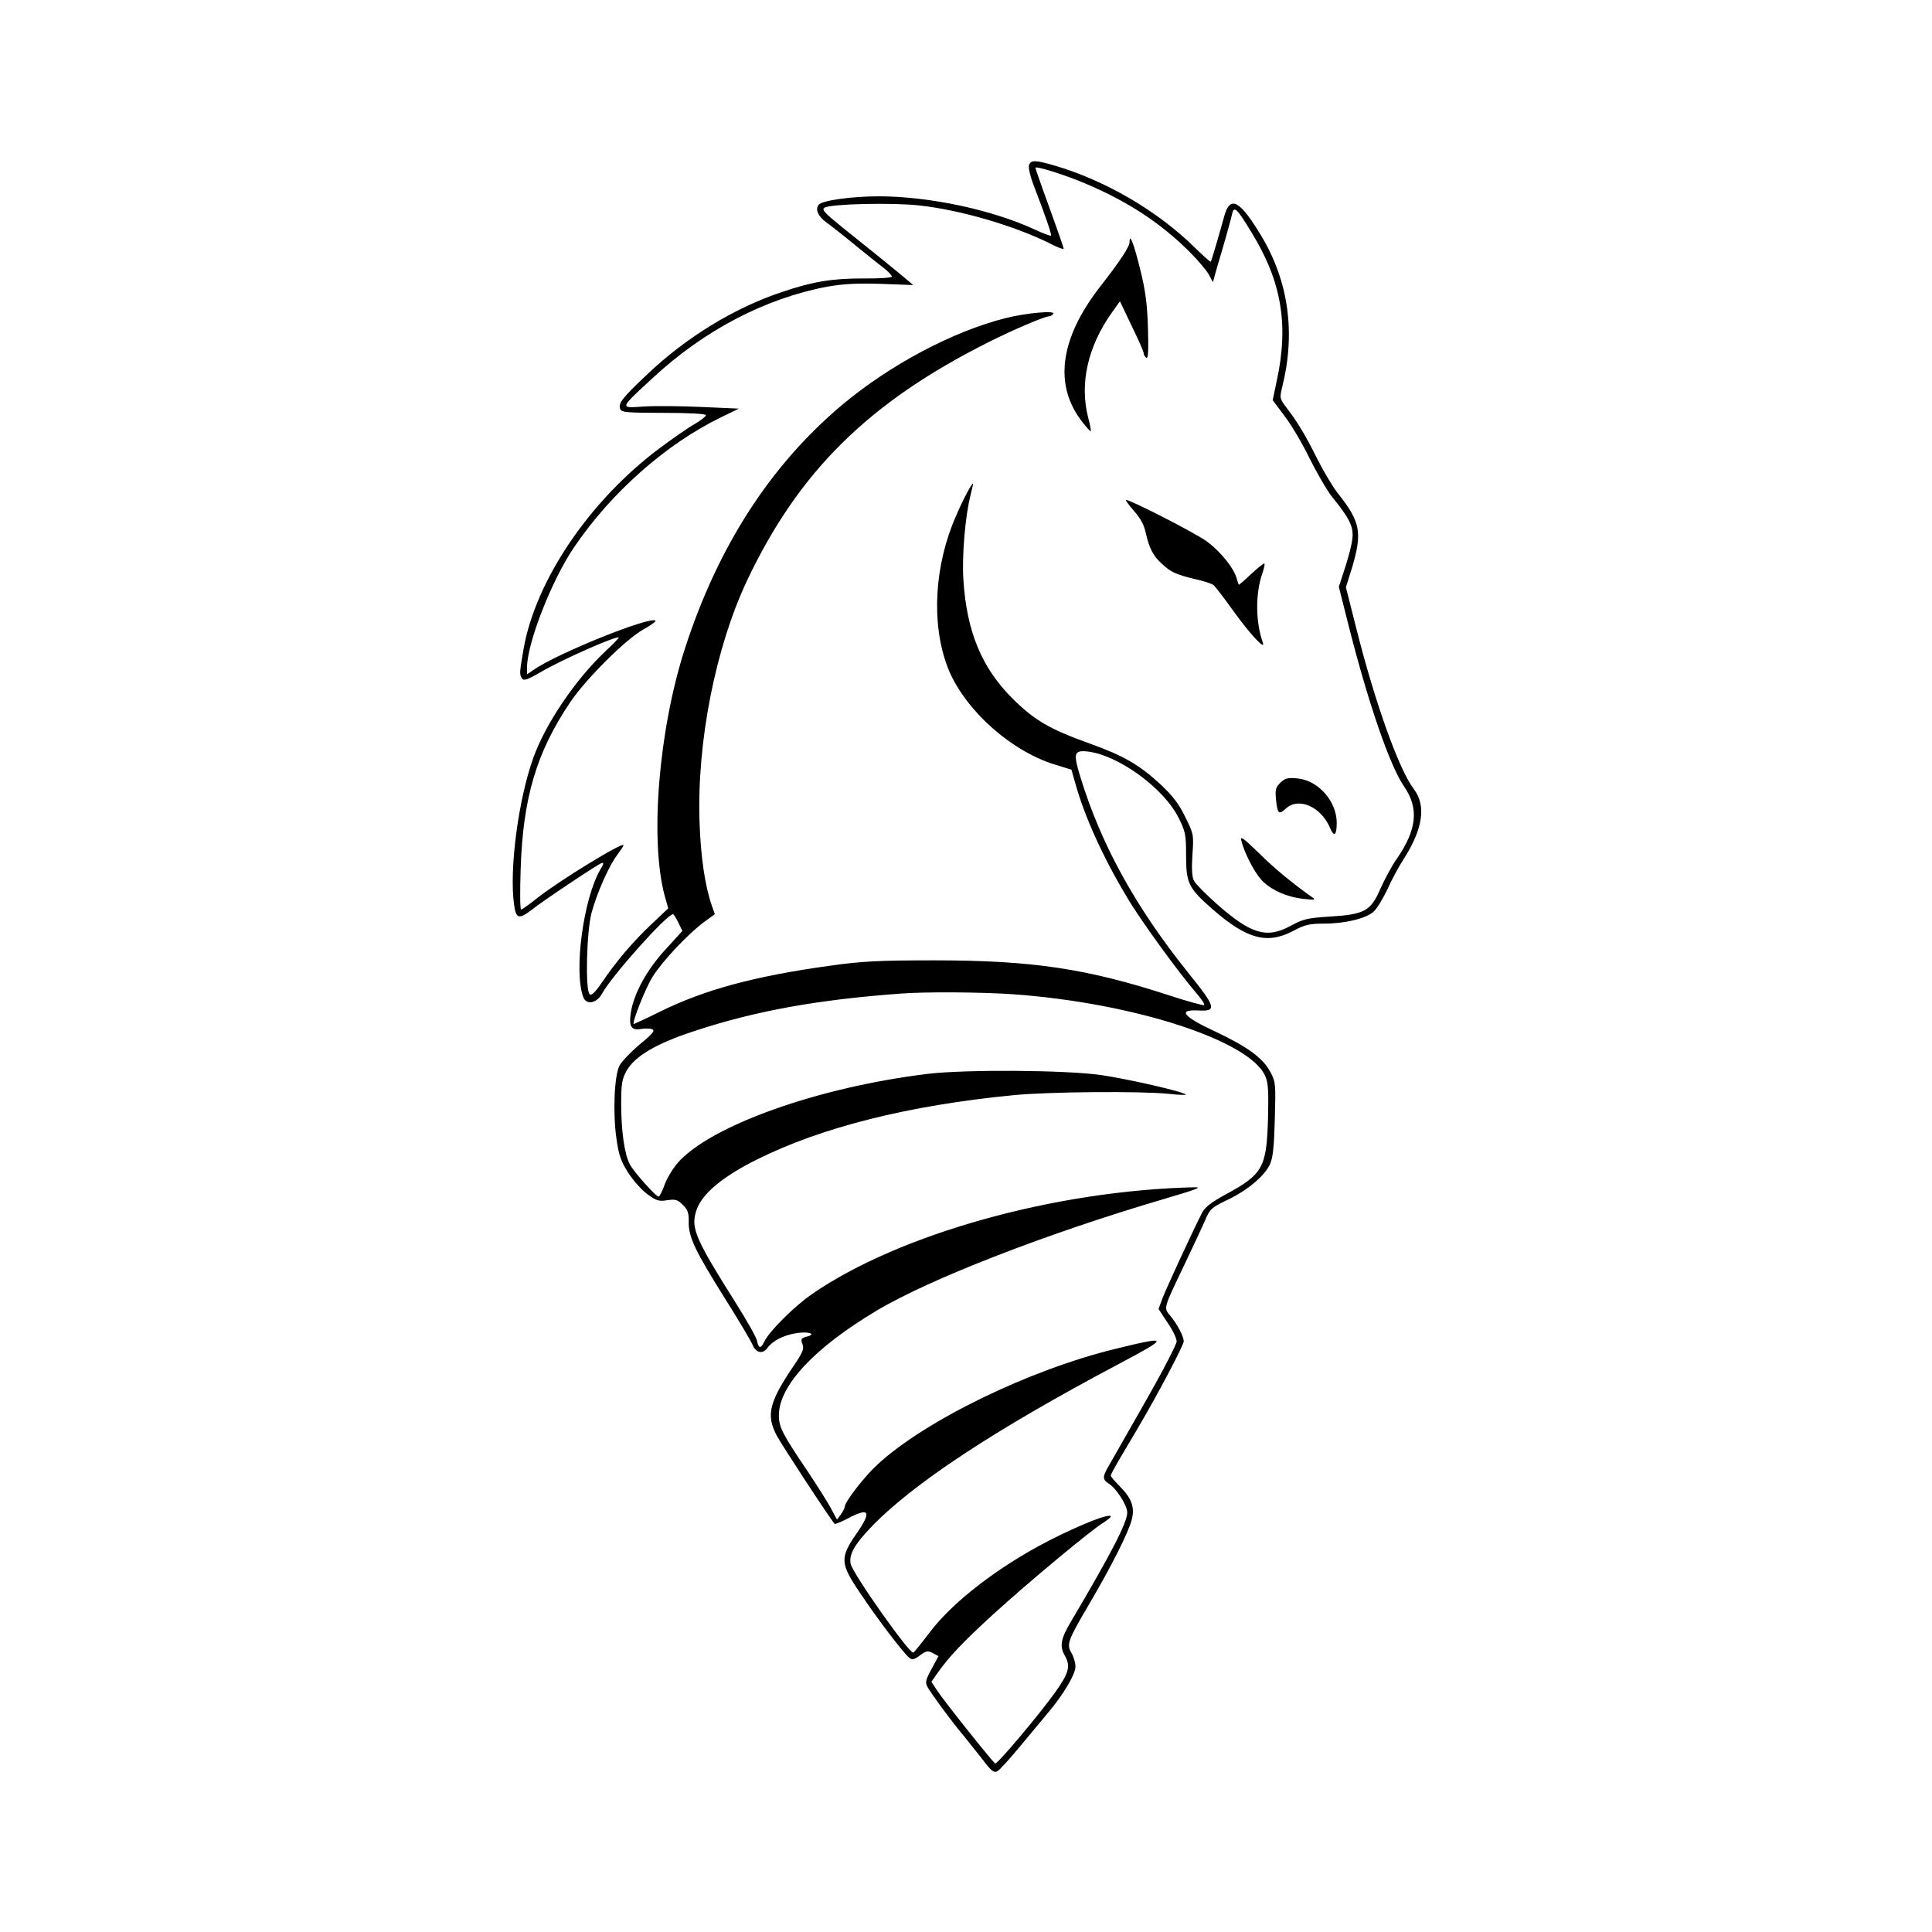
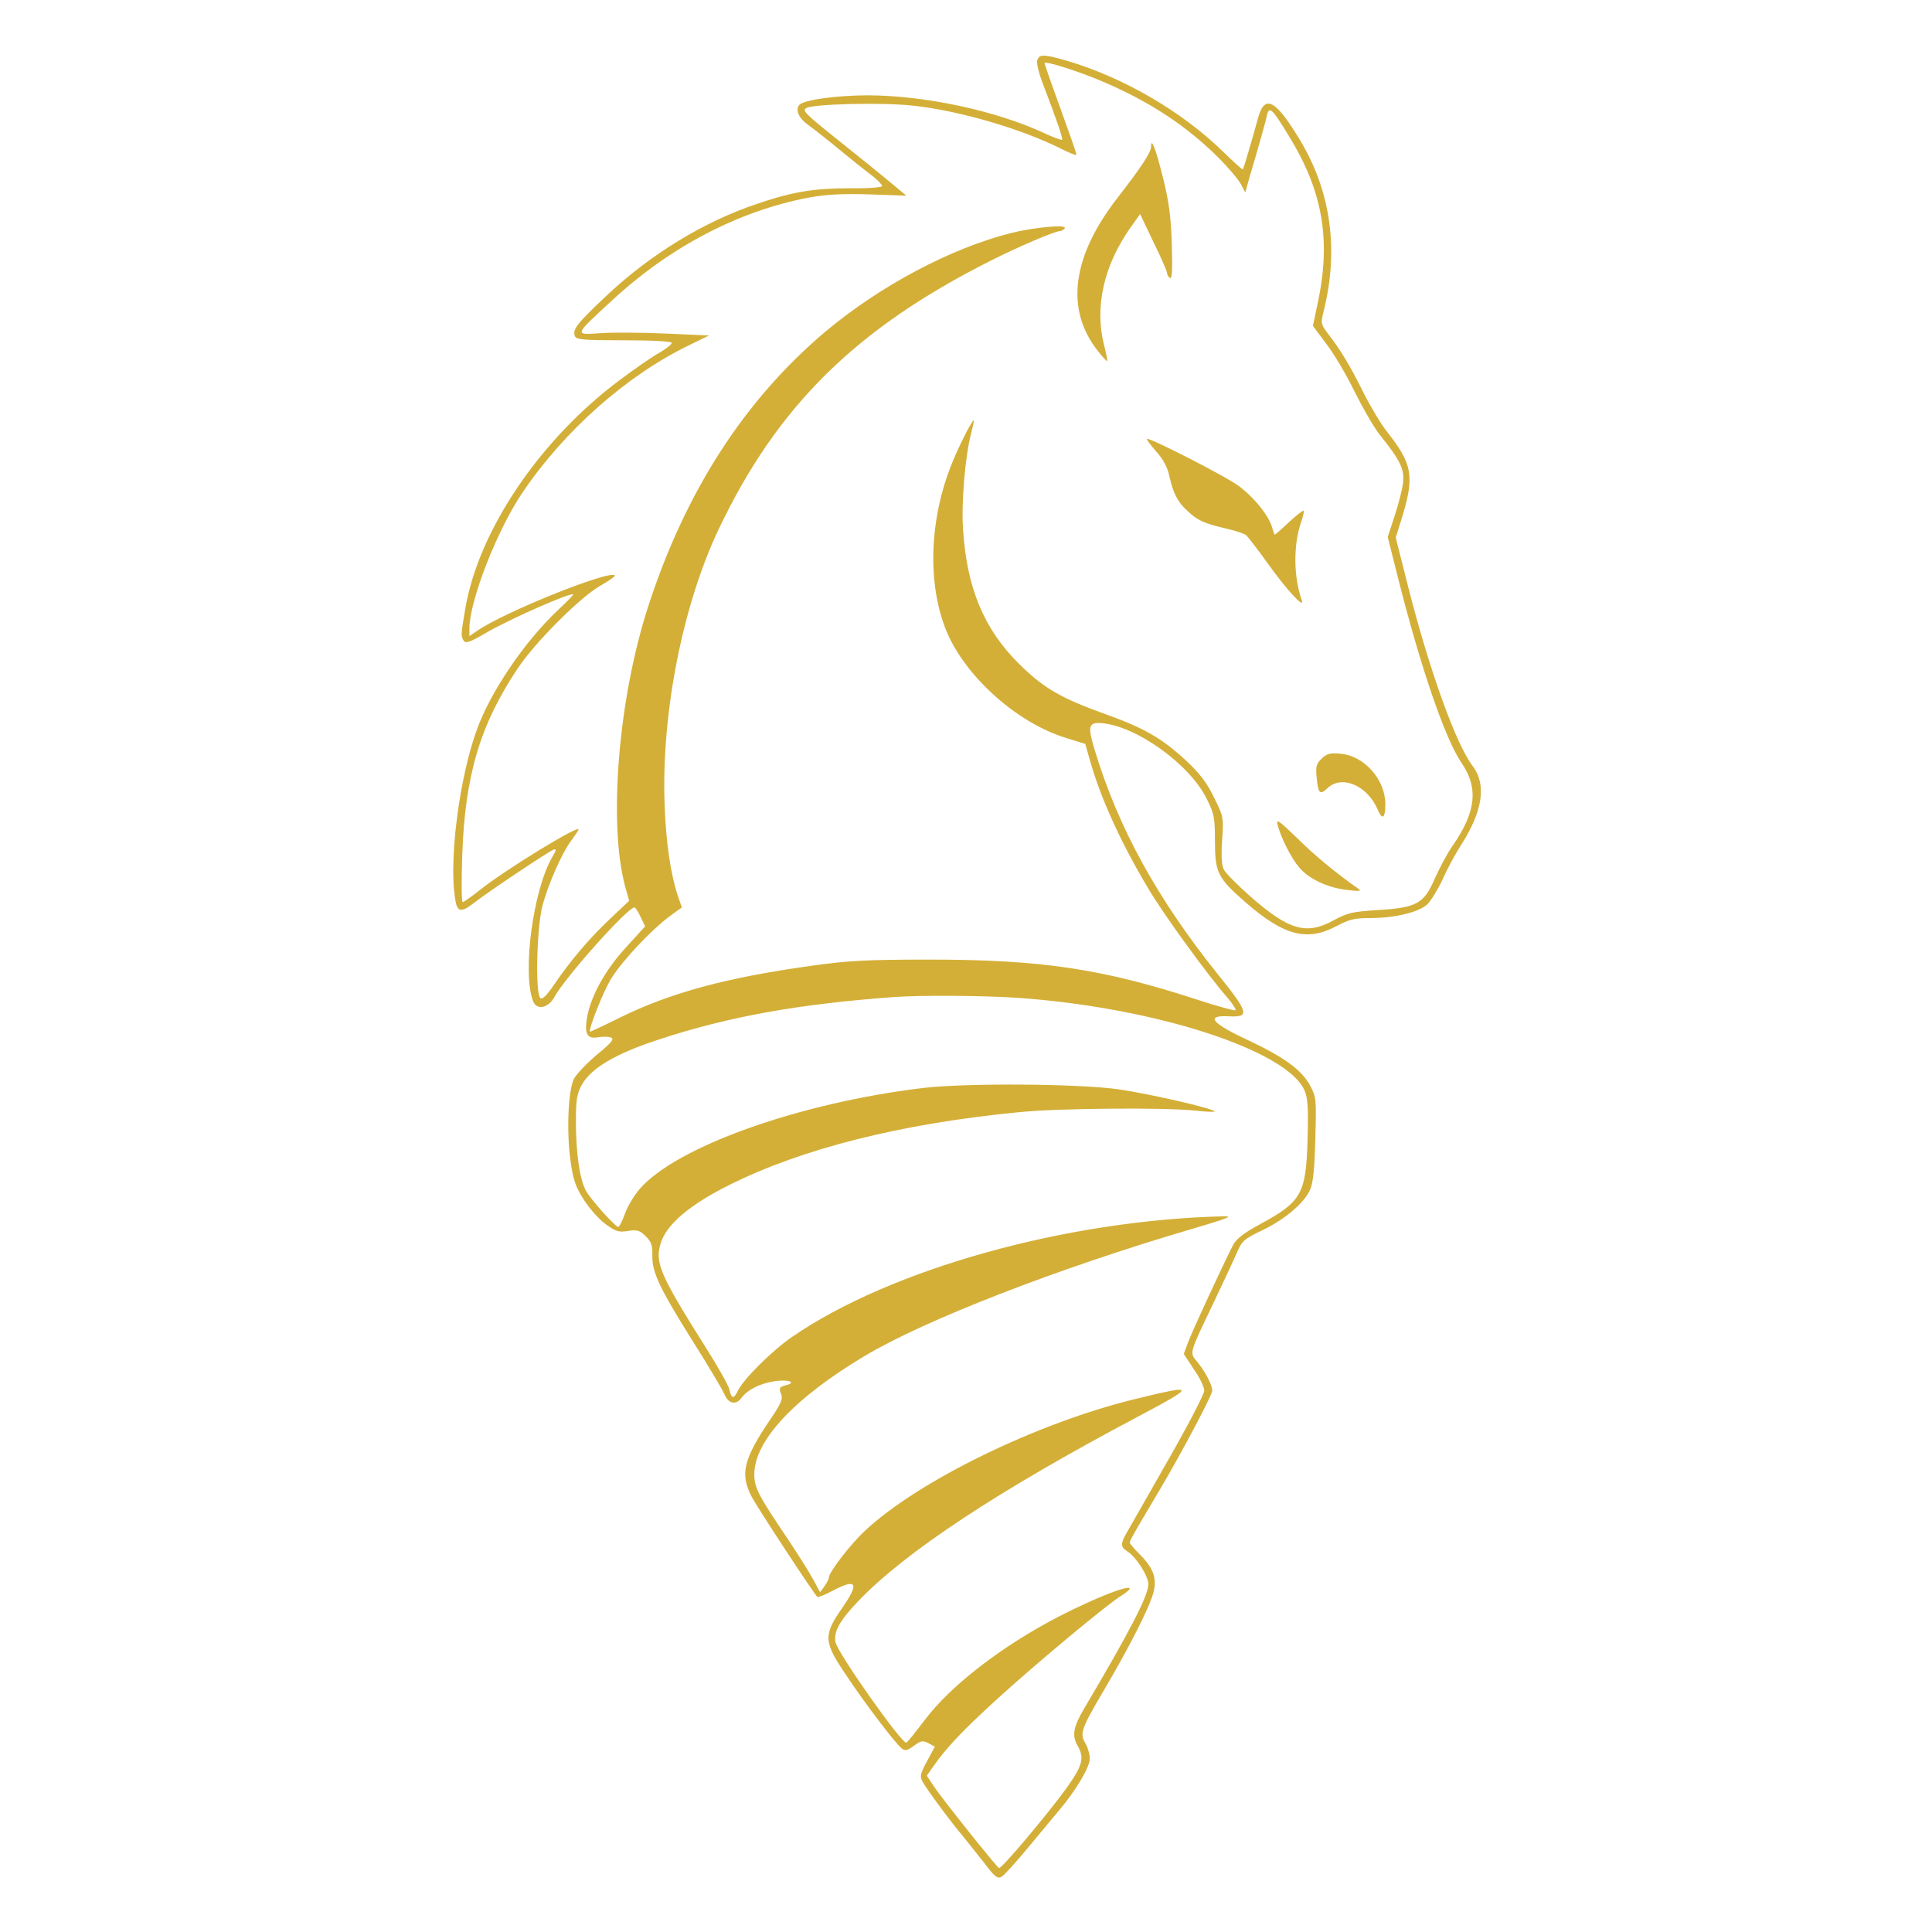
- <svg xmlns="http://www.w3.org/2000/svg" version="1.0" width="512" height="512" viewBox="366.10 95.60 820.80 820.80" preserveAspectRatio="xMidYMid meet">
-   <g transform="translate(0,1024) scale(0.1,-0.1)" fill="#000000" stroke="none">
+ <svg xmlns="http://www.w3.org/2000/svg" version="1.0" width="512" height="512" viewBox="413.70 143.20 725.61 725.61" preserveAspectRatio="xMidYMid meet">
+   <g transform="translate(0,1024) scale(0.1,-0.1)" fill="#D4AF37" stroke="none">
    <path d="M8033 8583 c-4 -9 4 -44 16 -77 56 -146 81 -219 77 -223 -2 -2 -33 9 -67 25 -183 85 -448 141 -661 142 -117 0 -243 -17 -259 -36 -16 -19 -2 -50 33 -75 17 -12 73 -56 124 -98 51 -42 107 -86 124 -99 16 -13 30 -28 30 -33 0 -5 -55 -9 -122 -8 -132 0 -213 -13 -343 -57 -203 -67 -409 -193 -576 -352 -107 -101 -122 -122 -113 -146 5 -14 32 -16 185 -16 107 0 179 -4 179 -10 0 -5 -21 -22 -47 -37 -27 -15 -93 -61 -148 -102 -298 -222 -529 -562 -580 -856 -17 -101 -18 -105 -6 -124 7 -10 23 -5 78 27 93 55 333 160 333 147 0 -2 -25 -28 -56 -57 -128 -120 -256 -310 -307 -453 -64 -178 -103 -475 -82 -624 8 -60 20 -64 74 -23 47 38 277 191 297 199 11 4 11 -2 -5 -28 -72 -125 -113 -433 -72 -541 13 -35 57 -27 80 15 40 74 275 337 301 337 3 0 14 -16 23 -36 l17 -35 -70 -77 c-80 -86 -136 -188 -149 -270 -9 -60 2 -78 47 -69 15 2 35 2 44 -2 13 -5 2 -19 -53 -64 -38 -32 -76 -72 -86 -90 -22 -42 -29 -199 -13 -311 10 -71 19 -96 51 -146 21 -32 57 -73 81 -90 37 -27 49 -31 84 -25 35 5 44 2 66 -20 21 -20 26 -35 25 -73 -1 -63 27 -122 153 -323 57 -90 109 -178 117 -196 15 -37 44 -44 65 -15 22 30 67 53 121 62 54 9 90 -4 44 -15 -22 -6 -25 -10 -17 -31 8 -19 2 -35 -36 -91 -106 -156 -119 -211 -73 -298 21 -40 228 -356 246 -375 2 -2 28 8 56 23 93 49 103 30 35 -67 -69 -100 -68 -125 18 -251 69 -104 183 -254 208 -274 12 -10 21 -8 45 10 27 20 34 21 55 10 l24 -13 -29 -54 c-25 -46 -28 -57 -18 -76 14 -27 110 -157 154 -208 16 -20 51 -64 78 -98 39 -52 50 -61 65 -53 10 5 53 53 97 106 44 53 98 118 119 143 65 77 116 163 116 195 0 16 -7 41 -16 57 -23 37 -17 54 72 205 97 165 169 308 183 362 14 53 0 92 -52 144 -21 21 -37 40 -37 44 0 4 15 32 33 63 19 32 56 95 84 142 82 139 193 349 193 365 0 21 -27 73 -57 109 -29 34 -30 29 58 213 37 78 78 165 90 193 20 47 27 54 94 86 85 40 160 103 182 153 12 26 17 77 20 191 4 148 4 157 -19 200 -32 60 -99 108 -235 172 -137 64 -161 94 -69 89 78 -4 73 14 -44 159 -226 282 -371 545 -460 836 -29 95 -26 110 25 106 130 -11 330 -154 394 -284 28 -56 31 -70 31 -157 0 -121 10 -140 115 -232 145 -126 231 -148 342 -89 47 25 67 30 127 30 92 0 181 22 213 51 14 13 40 56 58 94 17 39 48 96 68 127 83 129 98 229 45 299 -63 82 -164 364 -243 676 l-46 182 26 83 c44 148 36 194 -56 311 -23 28 -63 95 -90 148 -51 103 -86 161 -133 222 -28 37 -29 40 -18 85 58 230 28 450 -88 643 -92 153 -133 175 -158 84 -19 -70 -54 -189 -57 -193 -2 -2 -34 27 -72 64 -156 153 -377 282 -593 345 -80 23 -99 24 -107 2z m247 -82 c175 -75 311 -164 433 -285 37 -37 75 -82 84 -99 l17 -32 18 65 c11 36 28 94 38 130 10 36 22 78 25 93 8 39 20 28 84 -78 127 -207 158 -392 106 -630 l-17 -81 50 -67 c28 -36 76 -117 106 -179 31 -62 73 -135 95 -163 79 -98 94 -131 87 -183 -3 -26 -18 -82 -32 -124 l-25 -77 41 -163 c84 -331 175 -596 236 -685 64 -93 55 -183 -31 -308 -21 -29 -51 -86 -69 -126 -41 -95 -67 -110 -215 -119 -94 -6 -113 -10 -166 -39 -102 -56 -169 -36 -314 92 -46 41 -90 85 -97 98 -9 17 -11 50 -7 112 6 85 5 89 -31 161 -27 56 -54 90 -105 138 -91 84 -158 122 -300 173 -170 61 -234 98 -327 190 -132 131 -196 285 -210 505 -7 100 8 274 30 359 7 28 12 51 11 51 -6 0 -43 -69 -72 -137 -92 -208 -107 -456 -37 -641 66 -176 266 -358 456 -416 l71 -22 17 -60 c40 -142 116 -310 219 -482 55 -94 219 -320 297 -410 20 -23 34 -45 31 -48 -3 -3 -68 15 -145 40 -352 115 -584 150 -1002 150 -239 0 -310 -4 -444 -23 -319 -44 -533 -102 -721 -195 -60 -30 -111 -53 -112 -53 -7 8 51 155 81 202 43 68 148 179 217 231 l47 34 -13 37 c-29 84 -47 206 -52 353 -12 341 68 744 202 1028 220 464 517 757 1025 1012 101 51 239 110 257 110 6 0 15 5 19 11 9 15 -117 3 -201 -18 -226 -57 -490 -197 -695 -368 -306 -257 -529 -603 -669 -1036 -112 -346 -150 -814 -86 -1051 l15 -53 -74 -70 c-78 -74 -146 -154 -210 -248 -28 -41 -43 -54 -50 -47 -19 19 -13 265 8 345 22 83 74 201 110 248 14 19 26 37 26 40 0 17 -274 -151 -366 -224 -34 -27 -65 -49 -69 -49 -5 0 -5 78 -2 173 10 302 67 494 210 707 65 97 235 267 310 309 32 18 56 35 53 38 -21 21 -423 -141 -518 -209 l-28 -19 0 29 c0 103 105 372 200 511 157 232 390 438 622 551 l78 38 -158 7 c-86 4 -196 5 -245 2 -105 -7 -107 -12 38 122 218 202 476 337 740 387 68 12 124 15 228 12 l138 -5 -37 31 c-50 42 -149 122 -263 213 -79 64 -91 77 -76 85 27 16 290 22 403 9 173 -19 403 -86 555 -162 31 -16 57 -26 57 -22 0 5 -27 82 -60 173 -33 90 -60 168 -60 171 0 10 132 -32 220 -70z m-315 -3441 c515 -37 1009 -198 1072 -349 12 -27 14 -67 11 -181 -6 -206 -22 -235 -179 -320 -64 -35 -88 -54 -102 -80 -42 -83 -151 -319 -167 -361 l-17 -46 38 -58 c22 -31 39 -67 39 -80 0 -12 -61 -130 -136 -261 -75 -132 -145 -254 -155 -272 -24 -41 -24 -54 1 -70 33 -20 80 -93 80 -124 0 -42 -68 -174 -239 -463 -44 -74 -49 -105 -26 -145 25 -44 18 -73 -42 -157 -70 -97 -244 -304 -254 -301 -9 4 -216 263 -246 309 l-25 38 23 33 c51 73 110 135 240 254 149 136 421 362 469 390 16 10 30 22 30 25 0 17 -127 -33 -264 -103 -215 -111 -408 -260 -506 -390 -35 -46 -65 -84 -69 -85 -17 -5 -257 335 -266 377 -8 38 15 81 84 153 176 185 526 416 1051 694 221 117 221 123 -8 67 -367 -89 -811 -305 -1013 -492 -56 -51 -139 -159 -139 -179 0 -5 -7 -19 -16 -32 l-17 -23 -27 50 c-15 28 -59 97 -97 154 -108 160 -123 189 -123 239 0 126 151 287 414 444 225 135 728 330 1225 476 129 38 160 49 130 49 -594 -13 -1257 -198 -1627 -453 -75 -51 -185 -161 -204 -203 -15 -31 -24 -30 -31 4 -3 15 -43 86 -88 157 -172 273 -193 320 -171 392 21 72 109 146 257 220 276 138 647 231 1090 274 149 15 542 18 660 6 44 -5 77 -6 74 -3 -13 13 -251 67 -362 83 -152 21 -569 24 -732 5 -467 -56 -930 -221 -1067 -381 -20 -24 -45 -65 -54 -92 -10 -27 -21 -49 -25 -49 -11 0 -106 106 -122 137 -23 43 -37 142 -37 258 0 85 4 106 23 140 35 62 127 116 286 168 263 87 527 134 881 160 105 8 345 6 475 -3z" />
    <path d="M8460 8256 c0 -20 -38 -78 -126 -191 -172 -222 -197 -420 -73 -576 17 -22 33 -39 34 -37 2 2 -3 28 -11 58 -37 144 -2 301 100 445 l35 49 50 -105 c28 -57 51 -109 51 -116 0 -6 5 -15 11 -19 8 -5 10 30 7 127 -3 102 -11 161 -33 249 -27 109 -45 156 -45 116z" />
    <path d="M8478 7114 c28 -31 44 -61 51 -95 14 -63 31 -97 68 -130 38 -36 61 -46 140 -65 37 -8 73 -20 80 -26 7 -6 44 -54 82 -107 70 -98 140 -174 127 -137 -31 88 -32 208 -2 294 8 23 12 42 8 42 -4 0 -29 -20 -56 -45 -26 -25 -50 -45 -51 -45 -2 0 -5 10 -9 23 -11 46 -70 119 -131 163 -53 37 -320 174 -340 174 -4 0 11 -21 33 -46z" />
    <path d="M9101 5959 c-20 -19 -23 -29 -19 -71 6 -61 12 -67 41 -40 54 51 149 10 188 -80 17 -42 29 -34 29 20 0 92 -79 181 -167 189 -40 4 -52 1 -72 -18z" />
    <path d="M8935 5712 c12 -50 52 -128 83 -164 38 -43 108 -75 182 -83 47 -5 52 -4 36 7 -80 56 -163 124 -229 190 -65 63 -78 72 -72 50z" />
  </g>
</svg>
